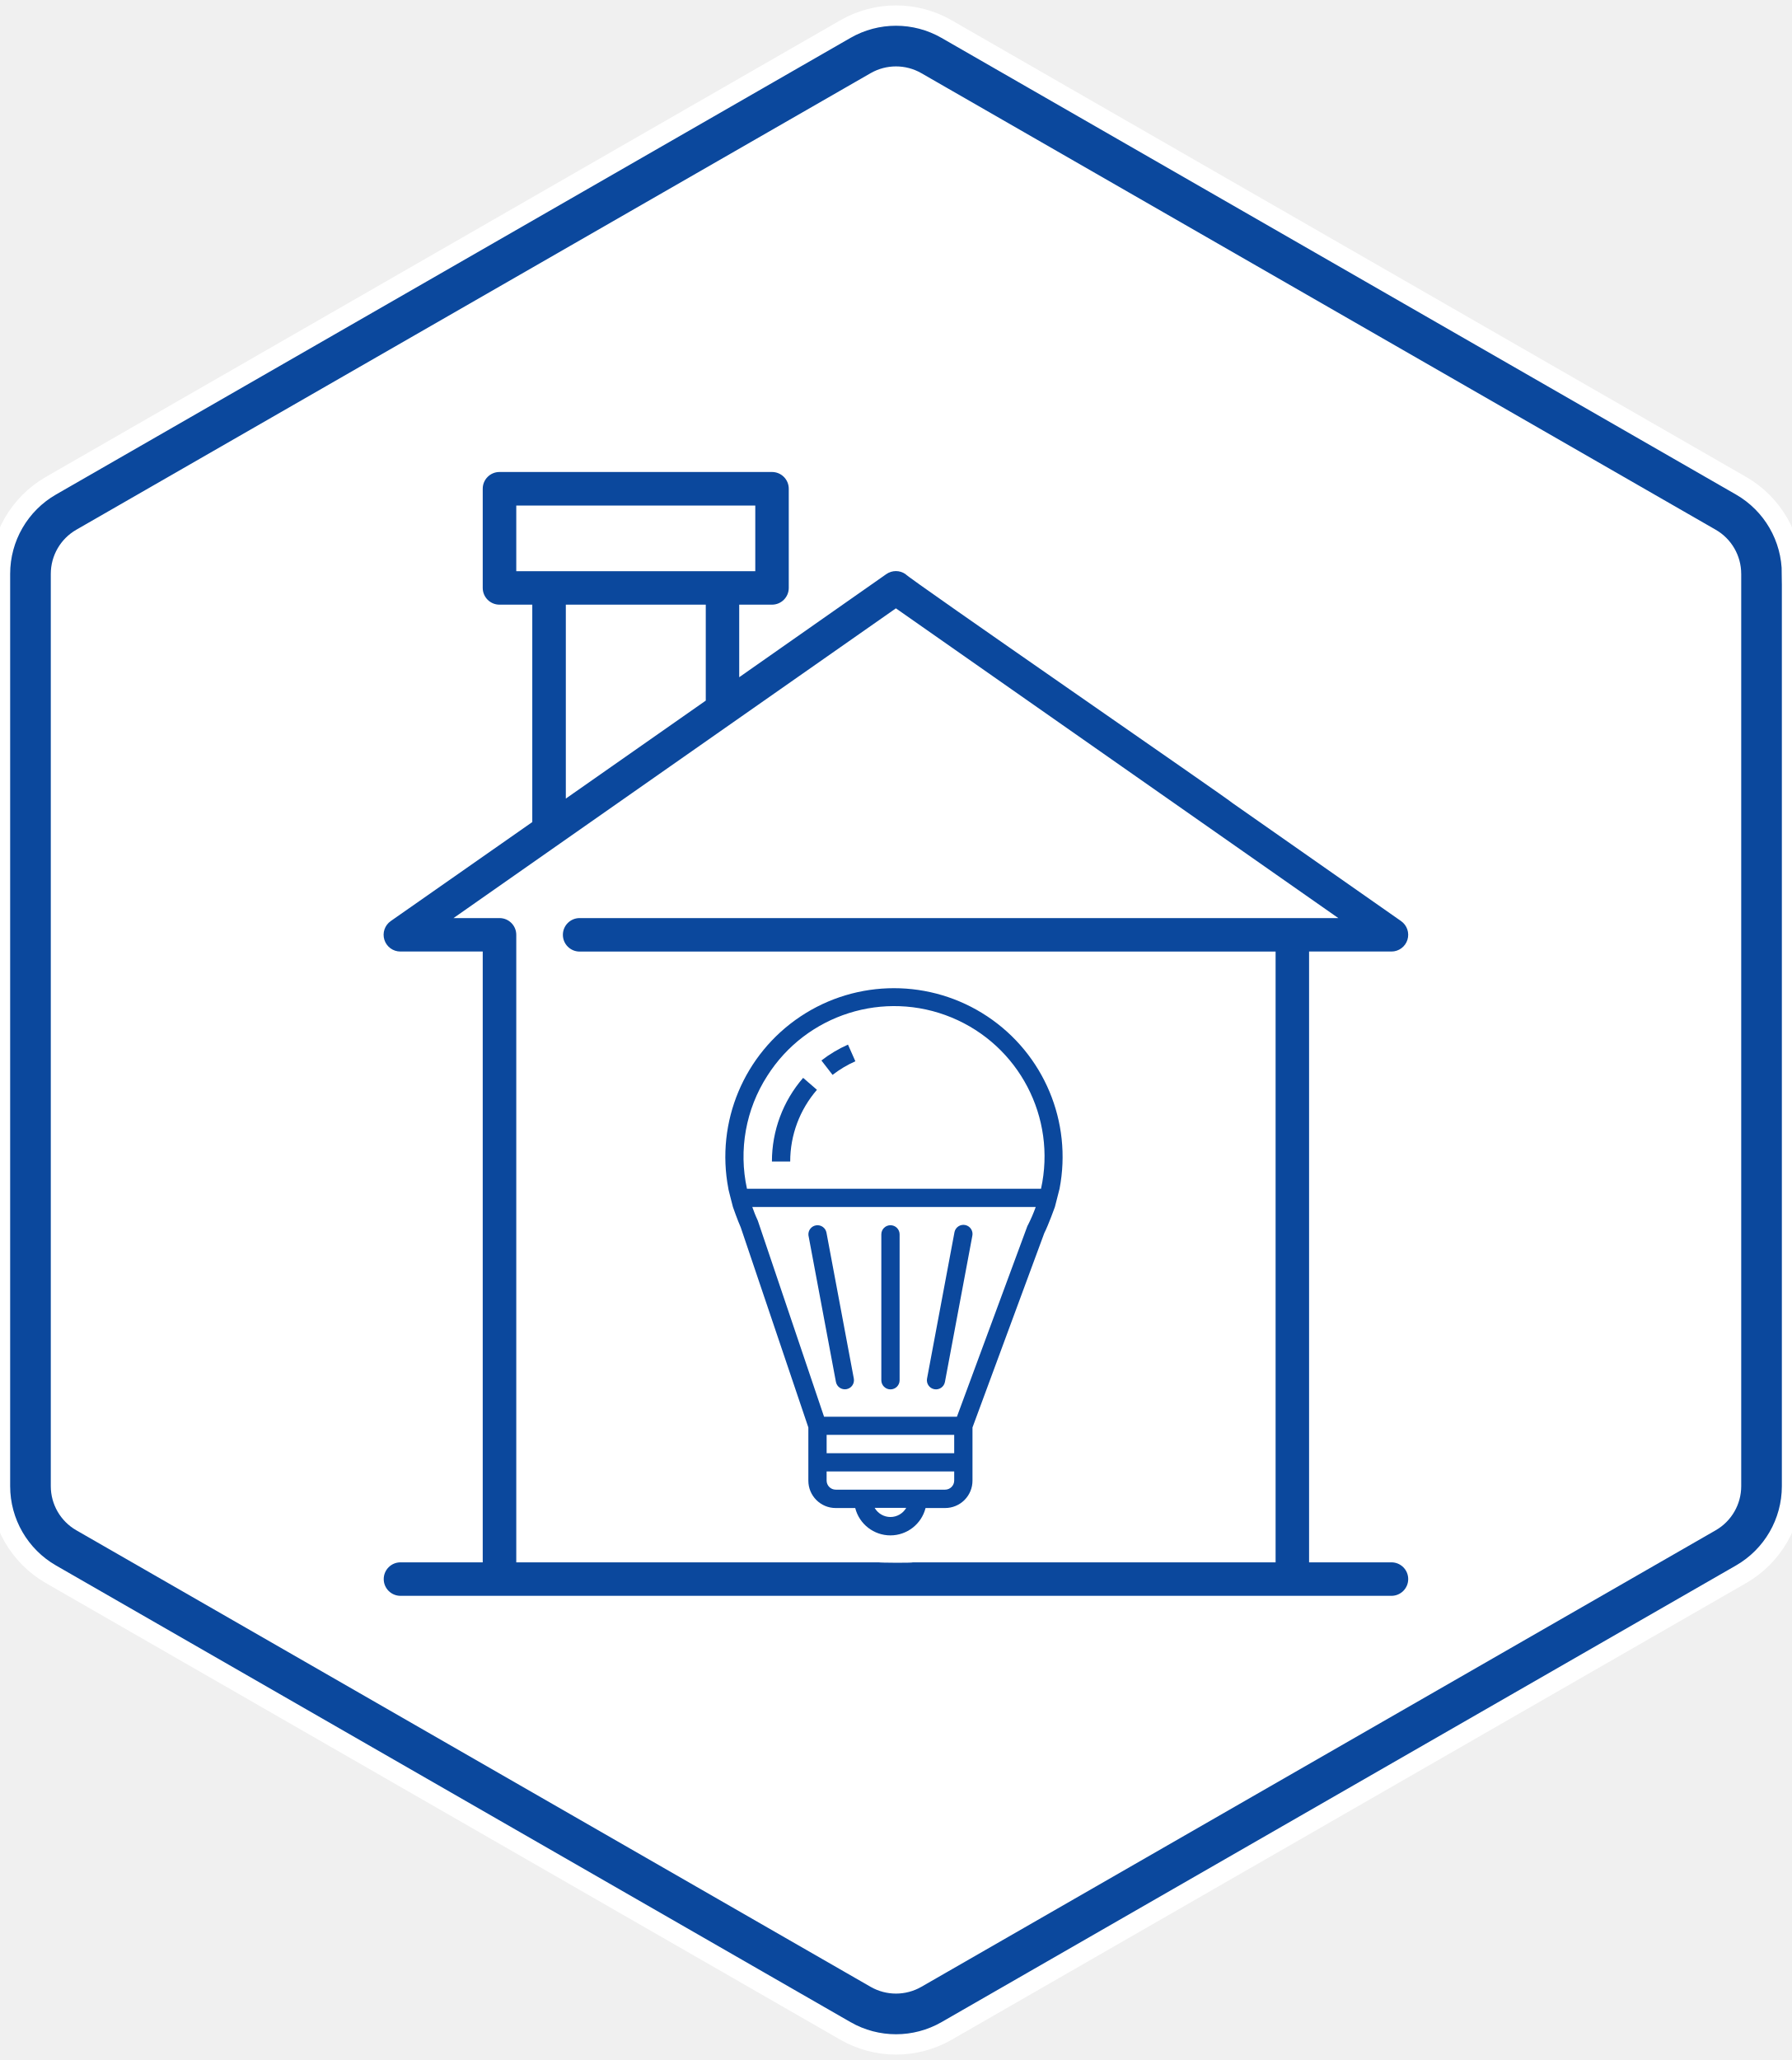
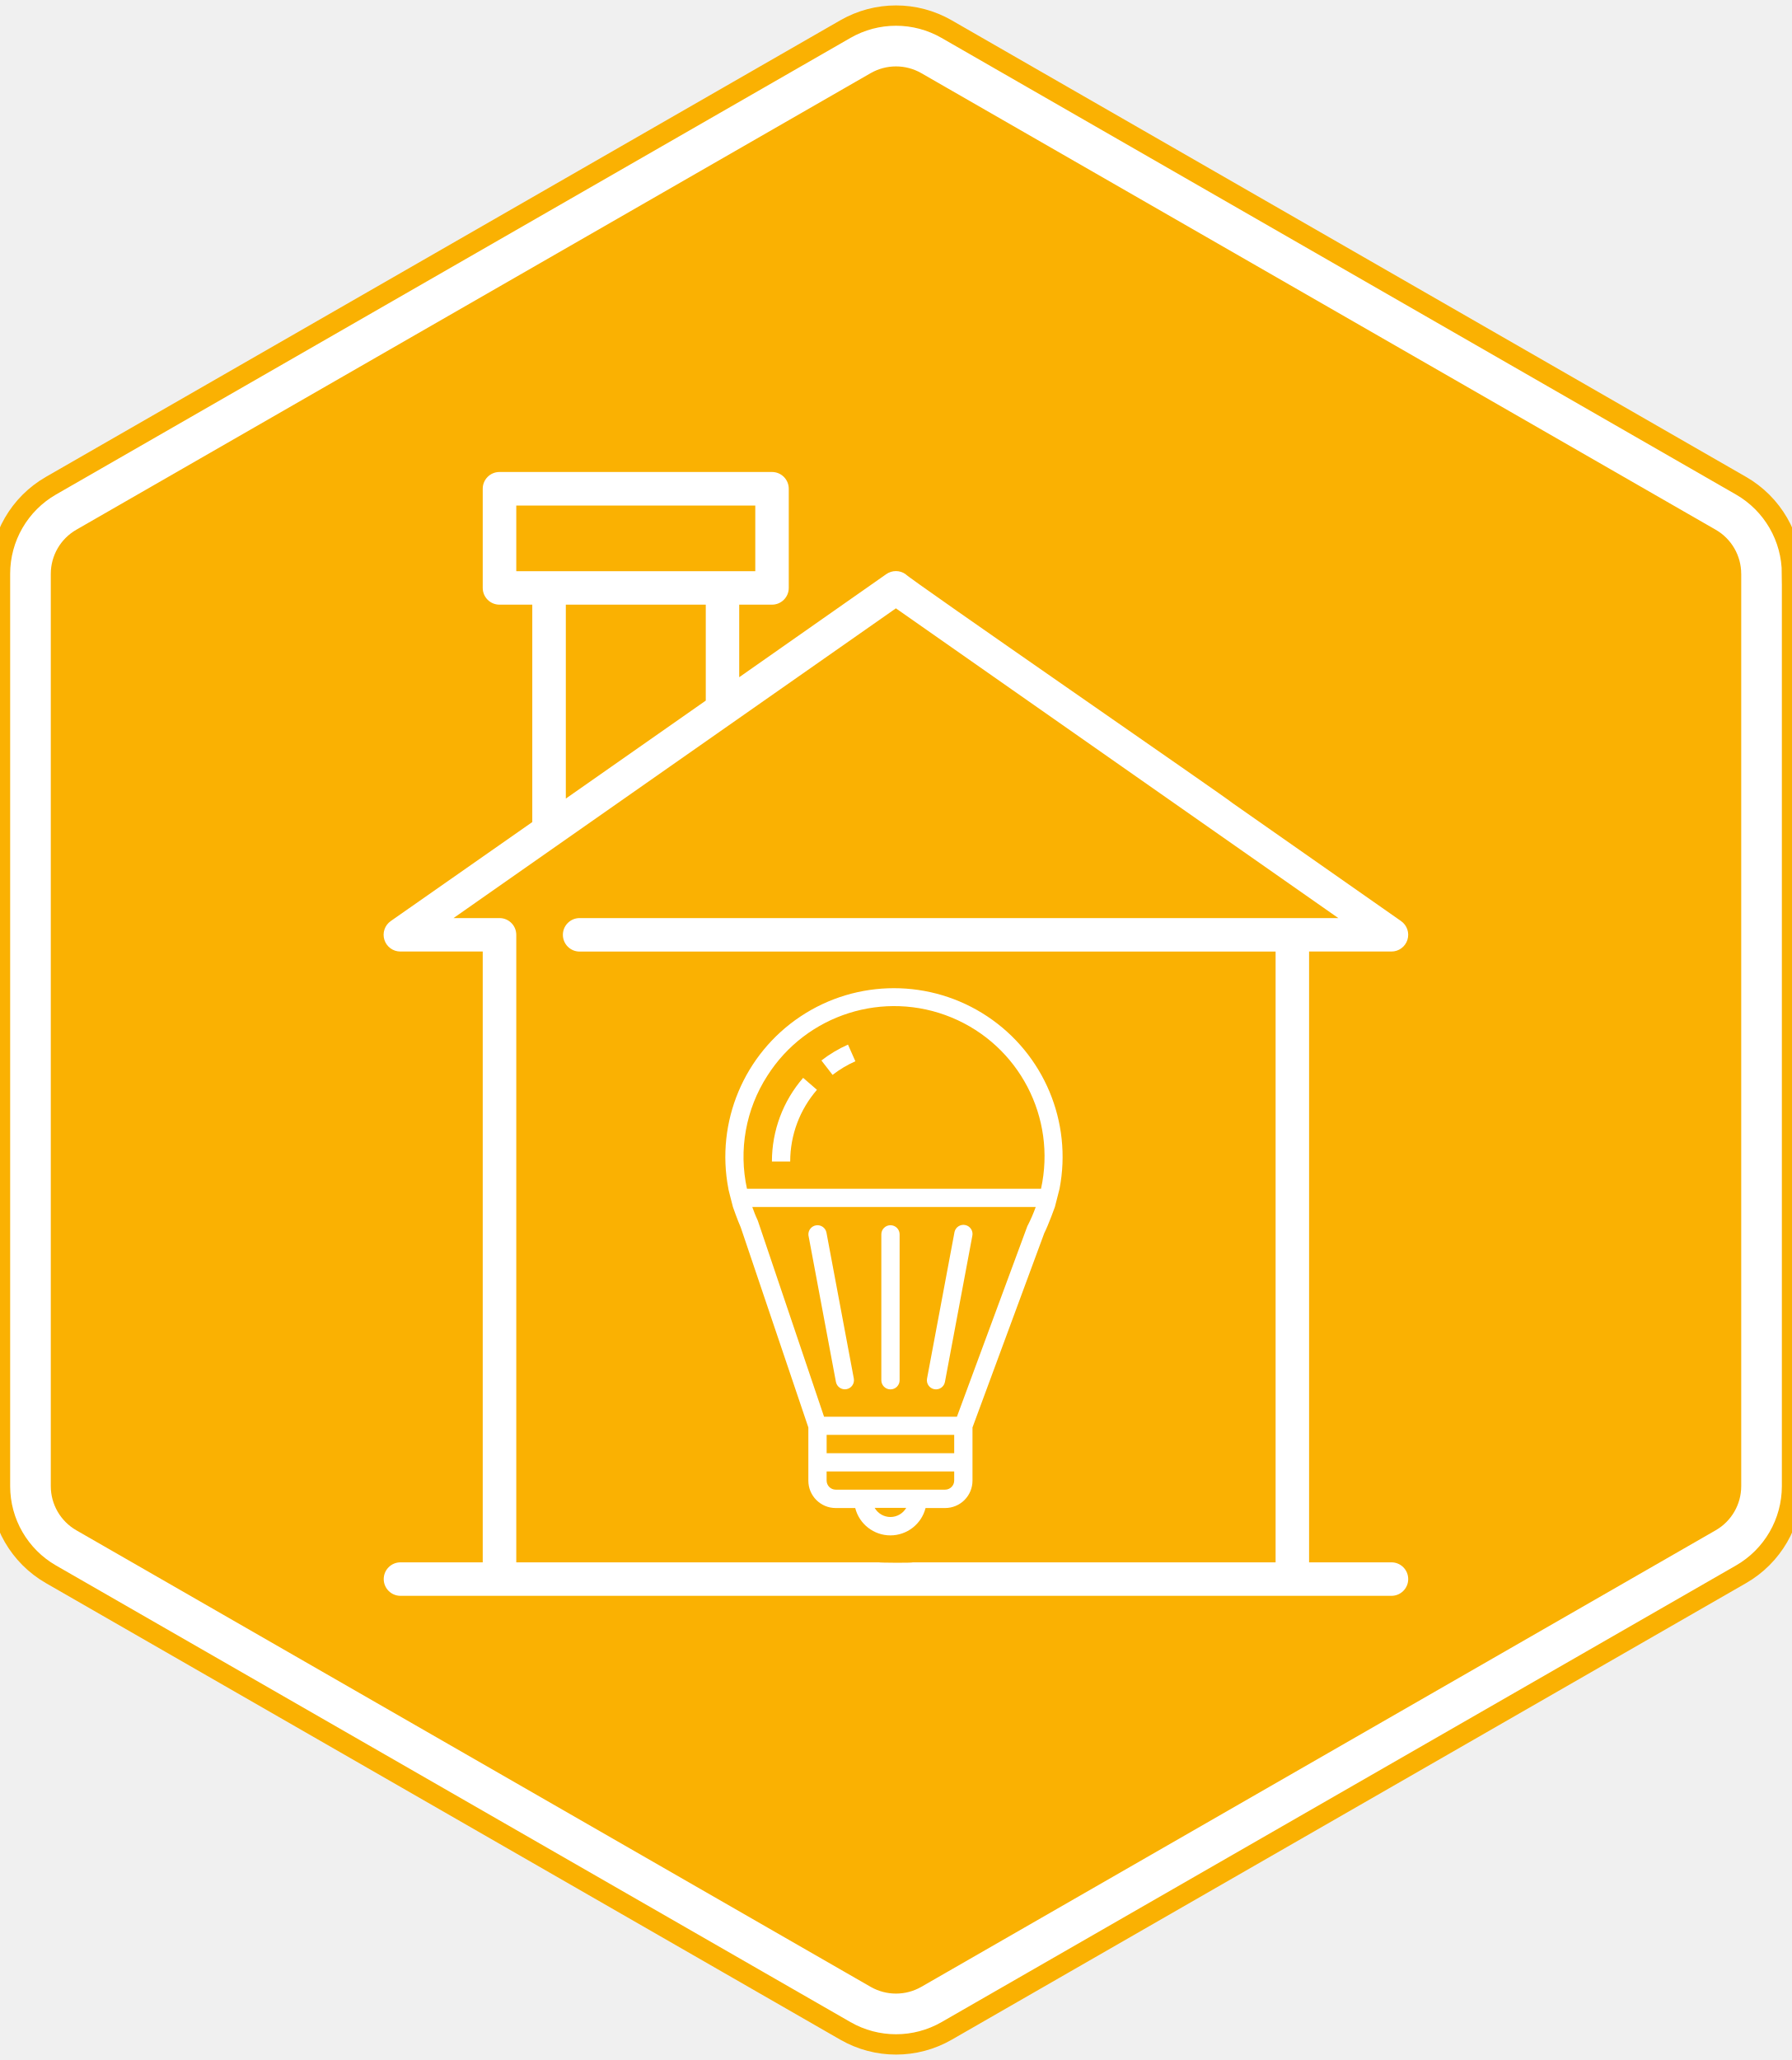
<svg xmlns="http://www.w3.org/2000/svg" width="88.202" height="101.382">
  <g data-name="Grupo 1017">
-     <g data-name="Polígono 1" fill="#fff" stroke="#fff">
+     <g data-name="Polígono 1" fill="#fab102" stroke="#fab102">
      <path d="M1.5 73.143V28.239a3.51 3.51 0 011.756-3.035l39.1-22.472a3.512 3.512 0 013.489 0l39.101 22.472a3.509 3.509 0 011.756 3.035v44.904a3.51 3.51 0 01-1.756 3.035L45.845 98.649a3.512 3.512 0 01-3.488 0L3.256 76.178A3.509 3.509 0 011.5 73.143z" />
-       <path d="M85.202 28.239c0-.714-.384-1.379-1.003-1.734L45.097 4.033a2.007 2.007 0 00-1.993 0l-39.1 22.472A2.005 2.005 0 003 28.239v44.904c0 .714.384 1.378 1.003 1.734l39.101 22.472a2.007 2.007 0 001.993 0L84.2 74.877a2.005 2.005 0 001.003-1.734V28.239m3 0v44.904a5 5 0 01-2.509 4.335l-39.1 22.472a5 5 0 01-4.983 0L2.508 77.478A5 5 0 010 73.143V28.239a5 5 0 012.508-4.335L41.61 1.432a5 5 0 014.982 0l39.101 22.472a5 5 0 012.509 4.335z" fill="#0B489D" />
+       <path d="M85.202 28.239c0-.714-.384-1.379-1.003-1.734L45.097 4.033a2.007 2.007 0 00-1.993 0l-39.1 22.472A2.005 2.005 0 003 28.239v44.904c0 .714.384 1.378 1.003 1.734l39.101 22.472a2.007 2.007 0 001.993 0L84.2 74.877a2.005 2.005 0 001.003-1.734V28.239m3 0v44.904a5 5 0 01-2.509 4.335l-39.1 22.472a5 5 0 01-4.983 0L2.508 77.478A5 5 0 010 73.143V28.239a5 5 0 012.508-4.335L41.61 1.432a5 5 0 014.982 0l39.101 22.472a5 5 0 012.509 4.335z" fill="#fff" />
    </g>
    <g data-name="Grupo 547">
      <g data-name="Grupo 492">
        <g data-name="Grupo 491">
-           <path data-name="Trazado 1579" d="M43.828 60.299a.449.449 0 00-.449.449v7.18a.45.45 0 10.9 0v-7.18a.449.449 0 00-.451-.449z" fill="#0B489D" />
+           <path data-name="Trazado 1579" d="M43.828 60.299a.449.449 0 00-.449.449v7.18a.45.45 0 10.9 0v-7.18a.449.449 0 00-.451-.449z" fill="#fff" />
        </g>
      </g>
      <g data-name="Grupo 494">
        <g data-name="Grupo 493">
-           <path data-name="Trazado 1580" d="M42.025 67.844l-1.346-7.18a.449.449 0 00-.888.127q0 .019.007.038l1.346 7.18a.448.448 0 10.881-.165z" fill="#0B489D" />
+           <path data-name="Trazado 1580" d="M42.025 67.844l-1.346-7.18a.449.449 0 00-.888.127q0 .019.007.038l1.346 7.18a.448.448 0 10.881-.165z" fill="#fff" />
        </g>
      </g>
      <g data-name="Grupo 496">
        <g data-name="Grupo 495">
-           <path data-name="Trazado 1581" d="M47.521 60.292a.449.449 0 00-.539.336c0 .012-.005.025-.007.038l-1.346 7.18a.448.448 0 10.881.166l1.346-7.18a.449.449 0 00-.335-.54z" fill="#0B489D" />
+           <path data-name="Trazado 1581" d="M47.521 60.292a.449.449 0 00-.539.336c0 .012-.005.025-.007.038l-1.346 7.18a.448.448 0 10.881.166l1.346-7.18a.449.449 0 00-.335-.54z" fill="#fff" />
        </g>
      </g>
      <g data-name="Grupo 498">
        <g data-name="Grupo 497">
-           <path data-name="Trazado 1582" d="M52.151 58.504a8.3 8.3 0 10-16.3 0c-.019-.035.225.9.225.9s.235.672.383 1l3.328 9.848v2.619a1.346 1.346 0 001.346 1.346h.961a1.786 1.786 0 003.462 0h.961a1.346 1.346 0 001.349-1.353v-2.612l3.533-9.563c.209-.414.522-1.287.522-1.287s.225-.885.23-.898zm-8.323 16.155a.9.9 0 01-.777-.449h1.553a.9.9 0 01-.776.449zm3.138-1.795a.449.449 0 01-.449.449h-5.382a.449.449 0 01-.449-.449v-.447h6.28zm0-1.346h-6.279v-.901h6.279zm3.619-11.213a.493.493 0 00-.022.049L47.1 69.723h-6.54l-3.256-9.636a.422.422 0 00-.018-.045c-.1-.21-.18-.424-.258-.64h13.95a7.482 7.482 0 01-.39.902zm.649-1.8H36.766a7.362 7.362 0 011-5.558 7.4 7.4 0 0113.473 5.559z" fill="#0B489D" />
+           <path data-name="Trazado 1582" d="M52.151 58.504a8.3 8.3 0 10-16.3 0c-.019-.035.225.9.225.9s.235.672.383 1l3.328 9.848v2.619a1.346 1.346 0 001.346 1.346h.961a1.786 1.786 0 003.462 0h.961a1.346 1.346 0 001.349-1.353v-2.612l3.533-9.563c.209-.414.522-1.287.522-1.287s.225-.885.23-.898zm-8.323 16.155a.9.9 0 01-.777-.449h1.553a.9.9 0 01-.776.449zm3.138-1.795a.449.449 0 01-.449.449h-5.382a.449.449 0 01-.449-.449v-.447h6.28zm0-1.346h-6.279v-.901h6.279zm3.619-11.213a.493.493 0 00-.022.049L47.1 69.723h-6.54l-3.256-9.636a.422.422 0 00-.018-.045c-.1-.21-.18-.424-.258-.64h13.95a7.482 7.482 0 01-.39.902zm.649-1.8H36.766a7.362 7.362 0 011-5.558 7.4 7.4 0 0113.473 5.559z" fill="#fff" />
        </g>
      </g>
      <g data-name="Grupo 500">
        <g data-name="Grupo 499">
-           <path data-name="Trazado 1583" d="M41.738 51.41a6.26 6.26 0 00-1.308.781l.549.709a5.42 5.42 0 011.122-.67z" fill="#0B489D" />
+           <path data-name="Trazado 1583" d="M41.738 51.41a6.26 6.26 0 00-1.308.781l.549.709a5.42 5.42 0 011.122-.67z" fill="#fff" />
        </g>
      </g>
      <g data-name="Grupo 502">
        <g data-name="Grupo 501">
-           <path data-name="Trazado 1584" d="M39.53 53.046a6.282 6.282 0 00-1.536 4.116h.9a5.382 5.382 0 011.316-3.527z" fill="#0B489D" />
+           <path data-name="Trazado 1584" d="M39.53 53.046a6.282 6.282 0 00-1.536 4.116h.9a5.382 5.382 0 011.316-3.527z" fill="#fff" />
        </g>
      </g>
      <g data-name="greenhouse (1)">
        <g data-name="Grupo 543">
-           <path data-name="Trazado 1612" d="M68.488 76.89h-4.055V46.829h4.054a.824.824 0 00.472-1.5l-8.311-5.818c0-.058-16.005-11.1-16.079-11.256a.824.824 0 00-.945 0l-7.24 5.074v-3.571h1.615a.824.824 0 00.824-.824v-4.878a.824.824 0 00-.824-.827H24.584a.824.824 0 00-.824.824v4.881a.824.824 0 00.824.824h1.615v10.7l-6.965 4.871a.824.824 0 00.472 1.5h4.054V76.89h-4.049a.824.824 0 100 1.648h48.777a.824.824 0 100-1.648zM25.411 28.11v-3.23h11.764v3.23H25.411zm9.327 1.648v4.722l-6.888 4.822v-9.544zm-6.209 15.425a.824.824 0 100 1.648h34.256V76.89H44.921c.008.034-1.69.02-1.648 0H25.411V46.007a.824.824 0 00-.824-.824h-2.266l21.775-15.244 21.776 15.244H28.529z" fill="#0B489D" />
+           <path data-name="Trazado 1612" d="M68.488 76.89h-4.055V46.829h4.054a.824.824 0 00.472-1.5l-8.311-5.818c0-.058-16.005-11.1-16.079-11.256a.824.824 0 00-.945 0l-7.24 5.074v-3.571h1.615a.824.824 0 00.824-.824v-4.878a.824.824 0 00-.824-.827H24.584a.824.824 0 00-.824.824v4.881a.824.824 0 00.824.824h1.615v10.7l-6.965 4.871a.824.824 0 00.472 1.5h4.054V76.89h-4.049a.824.824 0 100 1.648h48.777a.824.824 0 100-1.648zM25.411 28.11v-3.23h11.764v3.23H25.411zm9.327 1.648v4.722l-6.888 4.822v-9.544zm-6.209 15.425a.824.824 0 100 1.648h34.256V76.89H44.921c.008.034-1.69.02-1.648 0H25.411V46.007a.824.824 0 00-.824-.824h-2.266l21.775-15.244 21.776 15.244H28.529z" fill="#fff" />
        </g>
      </g>
    </g>
  </g>
</svg>
